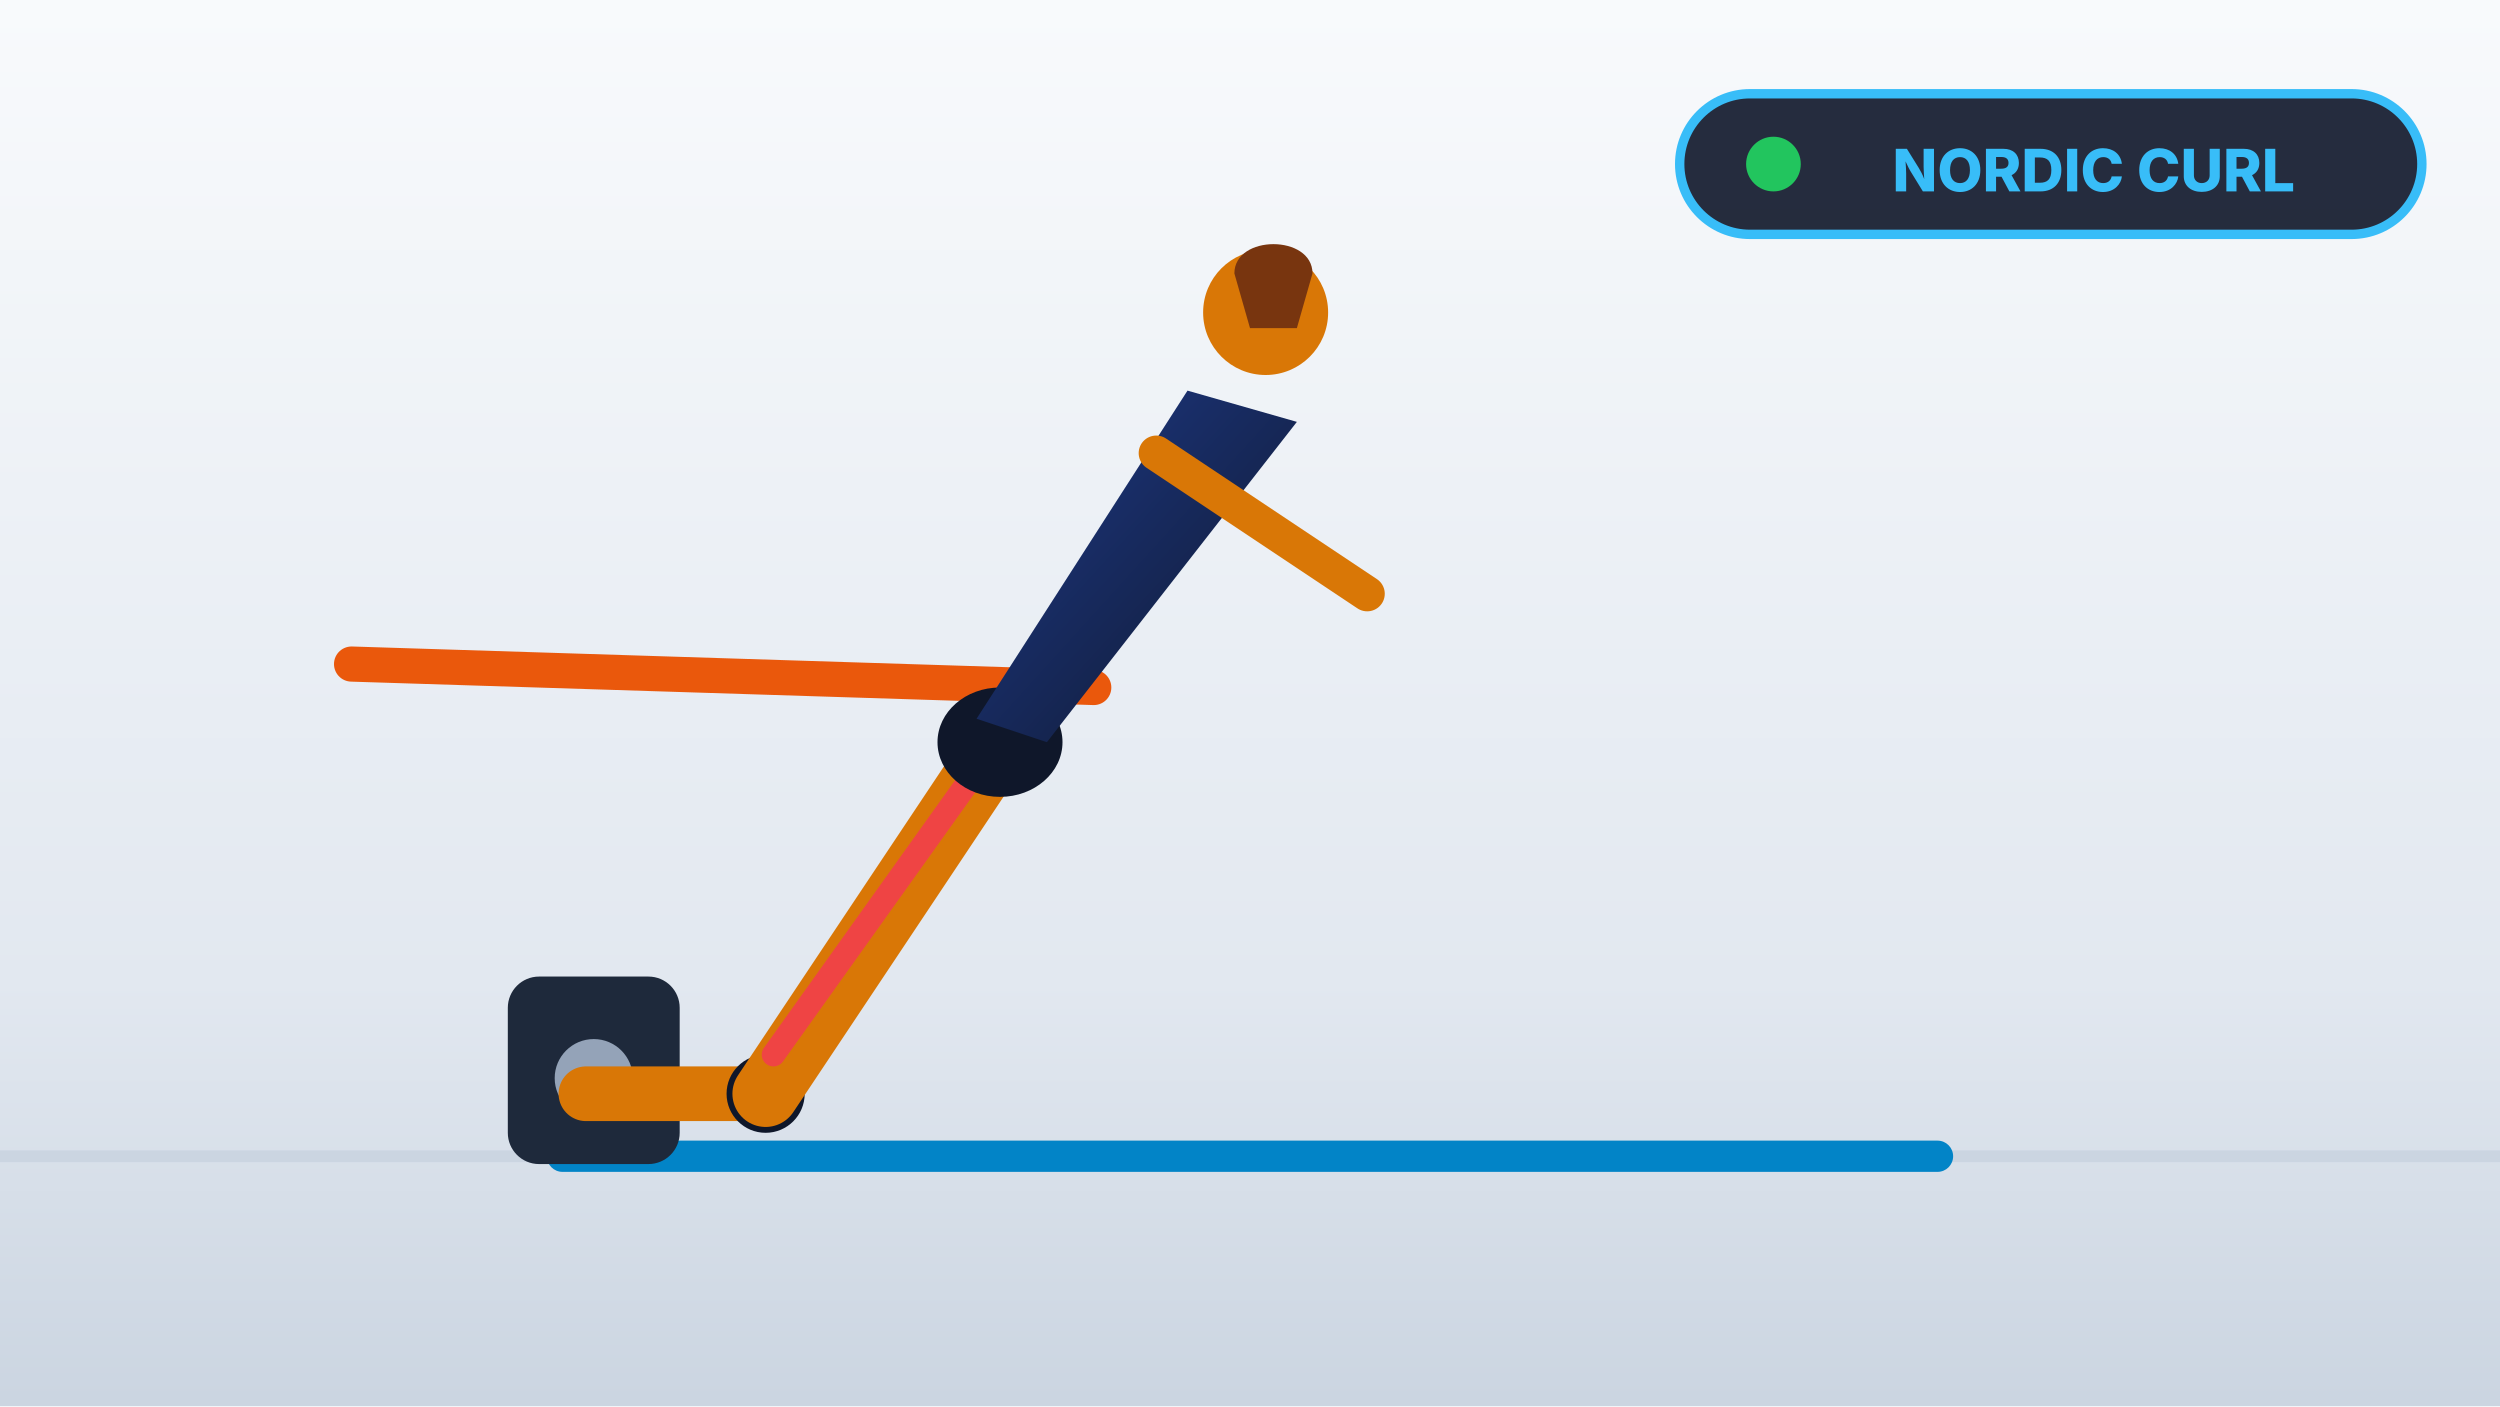
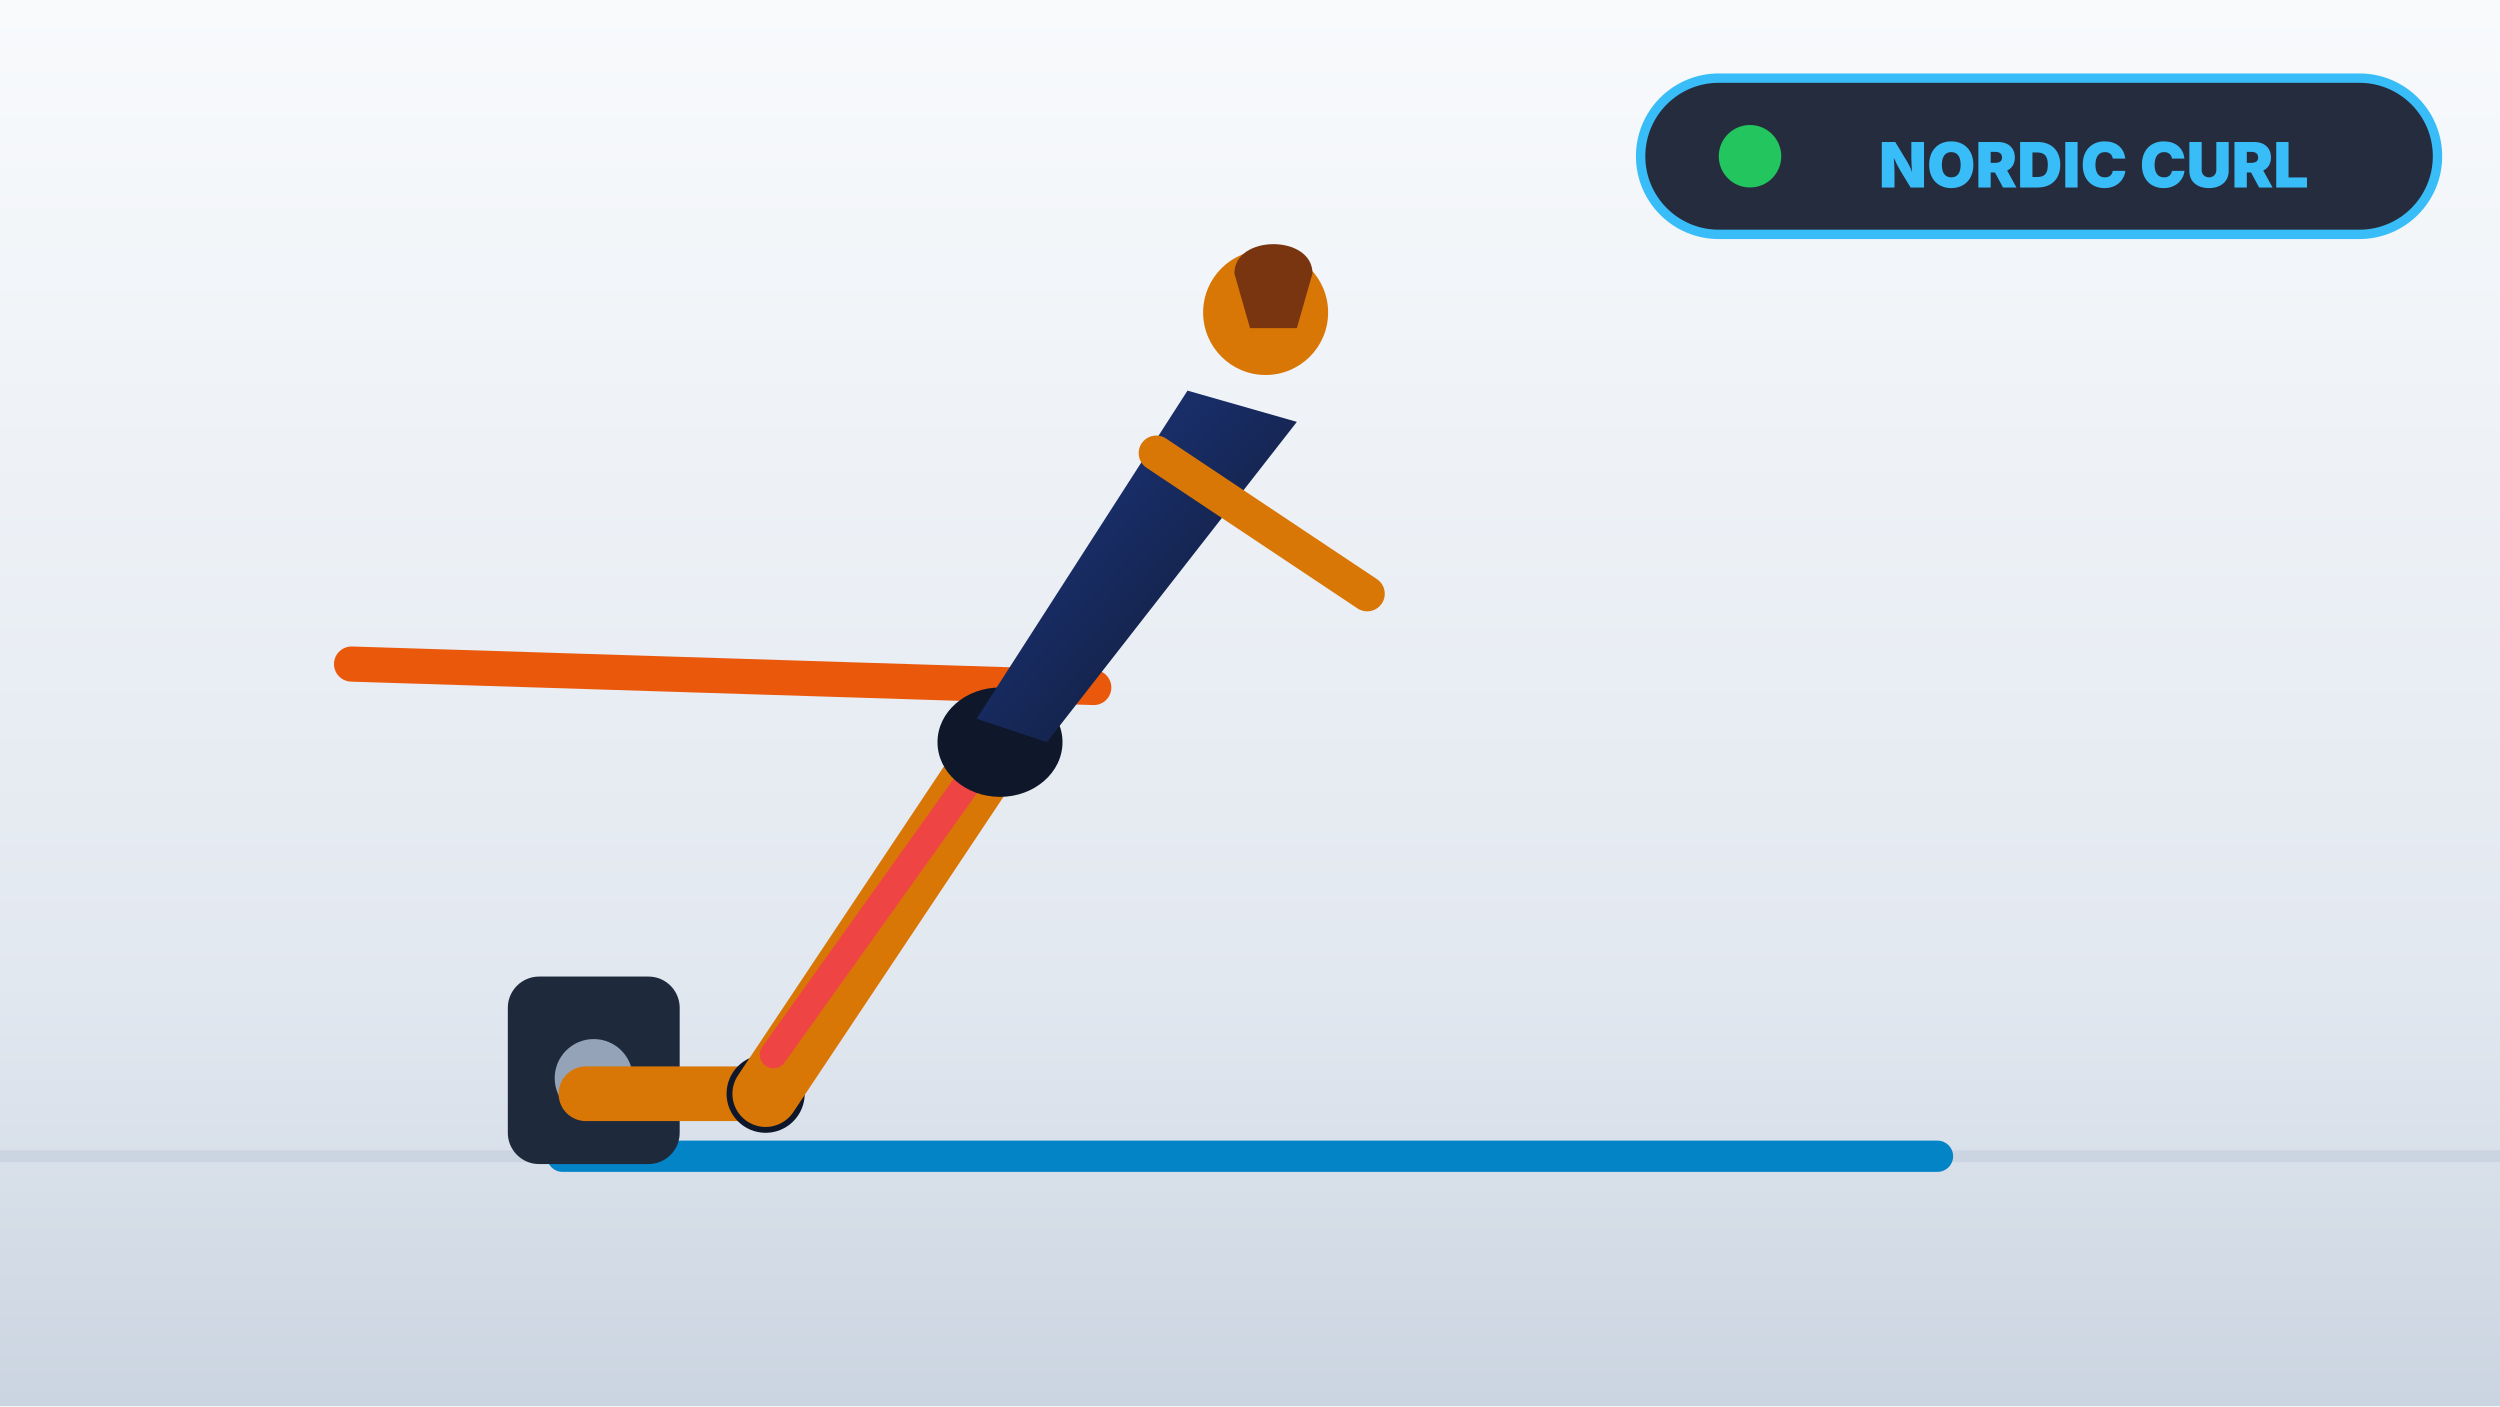
<svg xmlns="http://www.w3.org/2000/svg" viewBox="0 0 320 180" width="100%" height="100%" preserveAspectRatio="xMidYMid meet">
  <defs>
    <linearGradient id="gymFloor" x1="0" y1="0" x2="0" y2="1">
      <stop offset="0%" stop-color="#f8fafc" />
      <stop offset="70%" stop-color="#e2e8f0" />
      <stop offset="100%" stop-color="#cbd5e1" />
    </linearGradient>
    <linearGradient id="poleGrad" x1="0" y1="0" x2="1" y2="0">
      <stop offset="0%" stop-color="#1e293b" />
      <stop offset="100%" stop-color="#475569" />
    </linearGradient>
    <linearGradient id="machGrad" x1="0" y1="0" x2="1" y2="0">
      <stop offset="0%" stop-color="#1e293b" />
      <stop offset="100%" stop-color="#334155" />
    </linearGradient>
    <linearGradient id="kitGrad" x1="0" y1="0" x2="1" y2="1">
      <stop offset="0%" stop-color="#1e3a8a" />
      <stop offset="100%" stop-color="#0f172a" />
    </linearGradient>
    <filter id="dropShadow" x="-10%" y="-10%" width="120%" height="120%">
      <feDropShadow dx="0" dy="3" stdDeviation="3" flood-color="#0f172a" flood-opacity="0.16" />
    </filter>
    <filter id="glowCyan" x="-20%" y="-20%" width="140%" height="140%">
      <feGaussianBlur stdDeviation="3" result="blur" />
      <feMerge>
        <feMergeNode in="blur" />
        <feMergeNode in="SourceGraphic" />
      </feMerge>
    </filter>
  </defs>
  <rect width="320" height="180" fill="url(#gymFloor)" />
  <line x1="0" y1="148" x2="320" y2="148" stroke="#cbd5e1" stroke-width="1.5" />
+   <g transform="translate(210, 10)">
+     <rect x="0" y="0" width="102" height="20" rx="10" fill="#0f172a" fill-opacity="0.9" stroke="#38bdf8" stroke-width="1.2" />
+     <circle cx="14" cy="10" r="4" fill="#22c55e">
+       <animate attributeName="opacity" values="1; 0.2; 1" dur="0.9s" repeatCount="indefinite" />
+       <animate attributeName="r" values="3.5; 5; 3.5" dur="0.9s" repeatCount="indefinite" />
+     </circle>
+     <text x="58" y="14" fill="#38bdf8" font-size="8" font-family="-apple-system, sans-serif" font-weight="900" text-anchor="middle">NORDIC CURL</text>
+   </g>
  <rect x="70" y="146" width="180" height="4" rx="2" fill="#0284c7" />
  <rect x="65" y="125" width="22" height="24" rx="4" fill="#1e293b" />
  <circle cx="76" cy="138" r="5" fill="#94a3b8" />
  <path d="M45,85 L140,88" stroke="#ea580c" stroke-width="4.5" stroke-linecap="round">
-     <animate attributeName="d" values="M45,85 L150,55; M45,85 L185,105; M45,85 L185,105; M45,85 L150,55" keyTimes="0; 0.5; 0.65; 1" dur="3.6s" repeatCount="indefinite" />
+     <animate attributeName="d" values="M45,85 L150,55; M45,85 L185,105; M45,85 L185,105; M45,85 L150,55" keyTimes="0; 0.5; 0.65; 1" dur="3.4s" repeatCount="indefinite" />
  </path>
  <line x1="75" y1="140" x2="98" y2="140" stroke="#d97706" stroke-width="7" stroke-linecap="round" />
  <circle cx="98" cy="140" r="5" fill="#0f172a" />
  <g>
-     <animateTransform attributeName="transform" type="rotate" values="0 98 140; 38 98 140; 38 98 140; 0 98 140" keyTimes="0; 0.5; 0.65; 1" dur="3.6s" repeatCount="indefinite" />
+     <animateTransform attributeName="transform" type="rotate" values="0 98 140; 45 98 140; 45 98 140; 0 98 140" keyTimes="0; 0.5; 0.65; 1" dur="3.4s" repeatCount="indefinite" />
    <path d="M98,140 L126,98" stroke="#d97706" stroke-width="8.5" stroke-linecap="round" />
-     <line x1="99" y1="135" x2="124" y2="100" stroke="#ef4444" stroke-width="3" stroke-linecap="round">
-       <animate attributeName="opacity" values="0.3; 1; 1; 0.3" keyTimes="0; 0.5; 0.65; 1" dur="3.6s" repeatCount="indefinite" />
+     <line x1="99" y1="135" x2="124" y2="100" stroke="#ef4444" stroke-width="3.5" stroke-linecap="round">
+       <animate attributeName="opacity" values="0.3; 1; 1; 0.3" keyTimes="0; 0.5; 0.65; 1" dur="3.4s" repeatCount="indefinite" />
    </line>
    <ellipse cx="128" cy="95" rx="8" ry="7" fill="#0f172a" />
    <path d="M125,92 L152,50 L166,54 L134,95 Z" fill="url(#kitGrad)" />
    <path d="M148,58 L175,76" stroke="#d97706" stroke-width="4.5" stroke-linecap="round" />
    <circle cx="162" cy="40" r="8" fill="#d97706" />
    <path d="M158,35 C158,30 168,30 168,35 L166,42 L160,42 Z" fill="#78350f" />
  </g>
-   <g transform="translate(215, 12)">
-     <rect x="0" y="0" width="95" height="18" rx="9" fill="#0f172a" fill-opacity="0.9" stroke="#38bdf8" stroke-width="1.2" />
-     <circle cx="12" cy="9" r="3.5" fill="#22c55e">
-       <animate attributeName="opacity" values="1; 0.2; 1" dur="1.1s" repeatCount="indefinite" />
-     </circle>
-     <text x="53" y="12.5" fill="#38bdf8" font-size="7.5" font-family="-apple-system, sans-serif" font-weight="800" text-anchor="middle">NORDIC CURL</text>
-   </g>
</svg>
